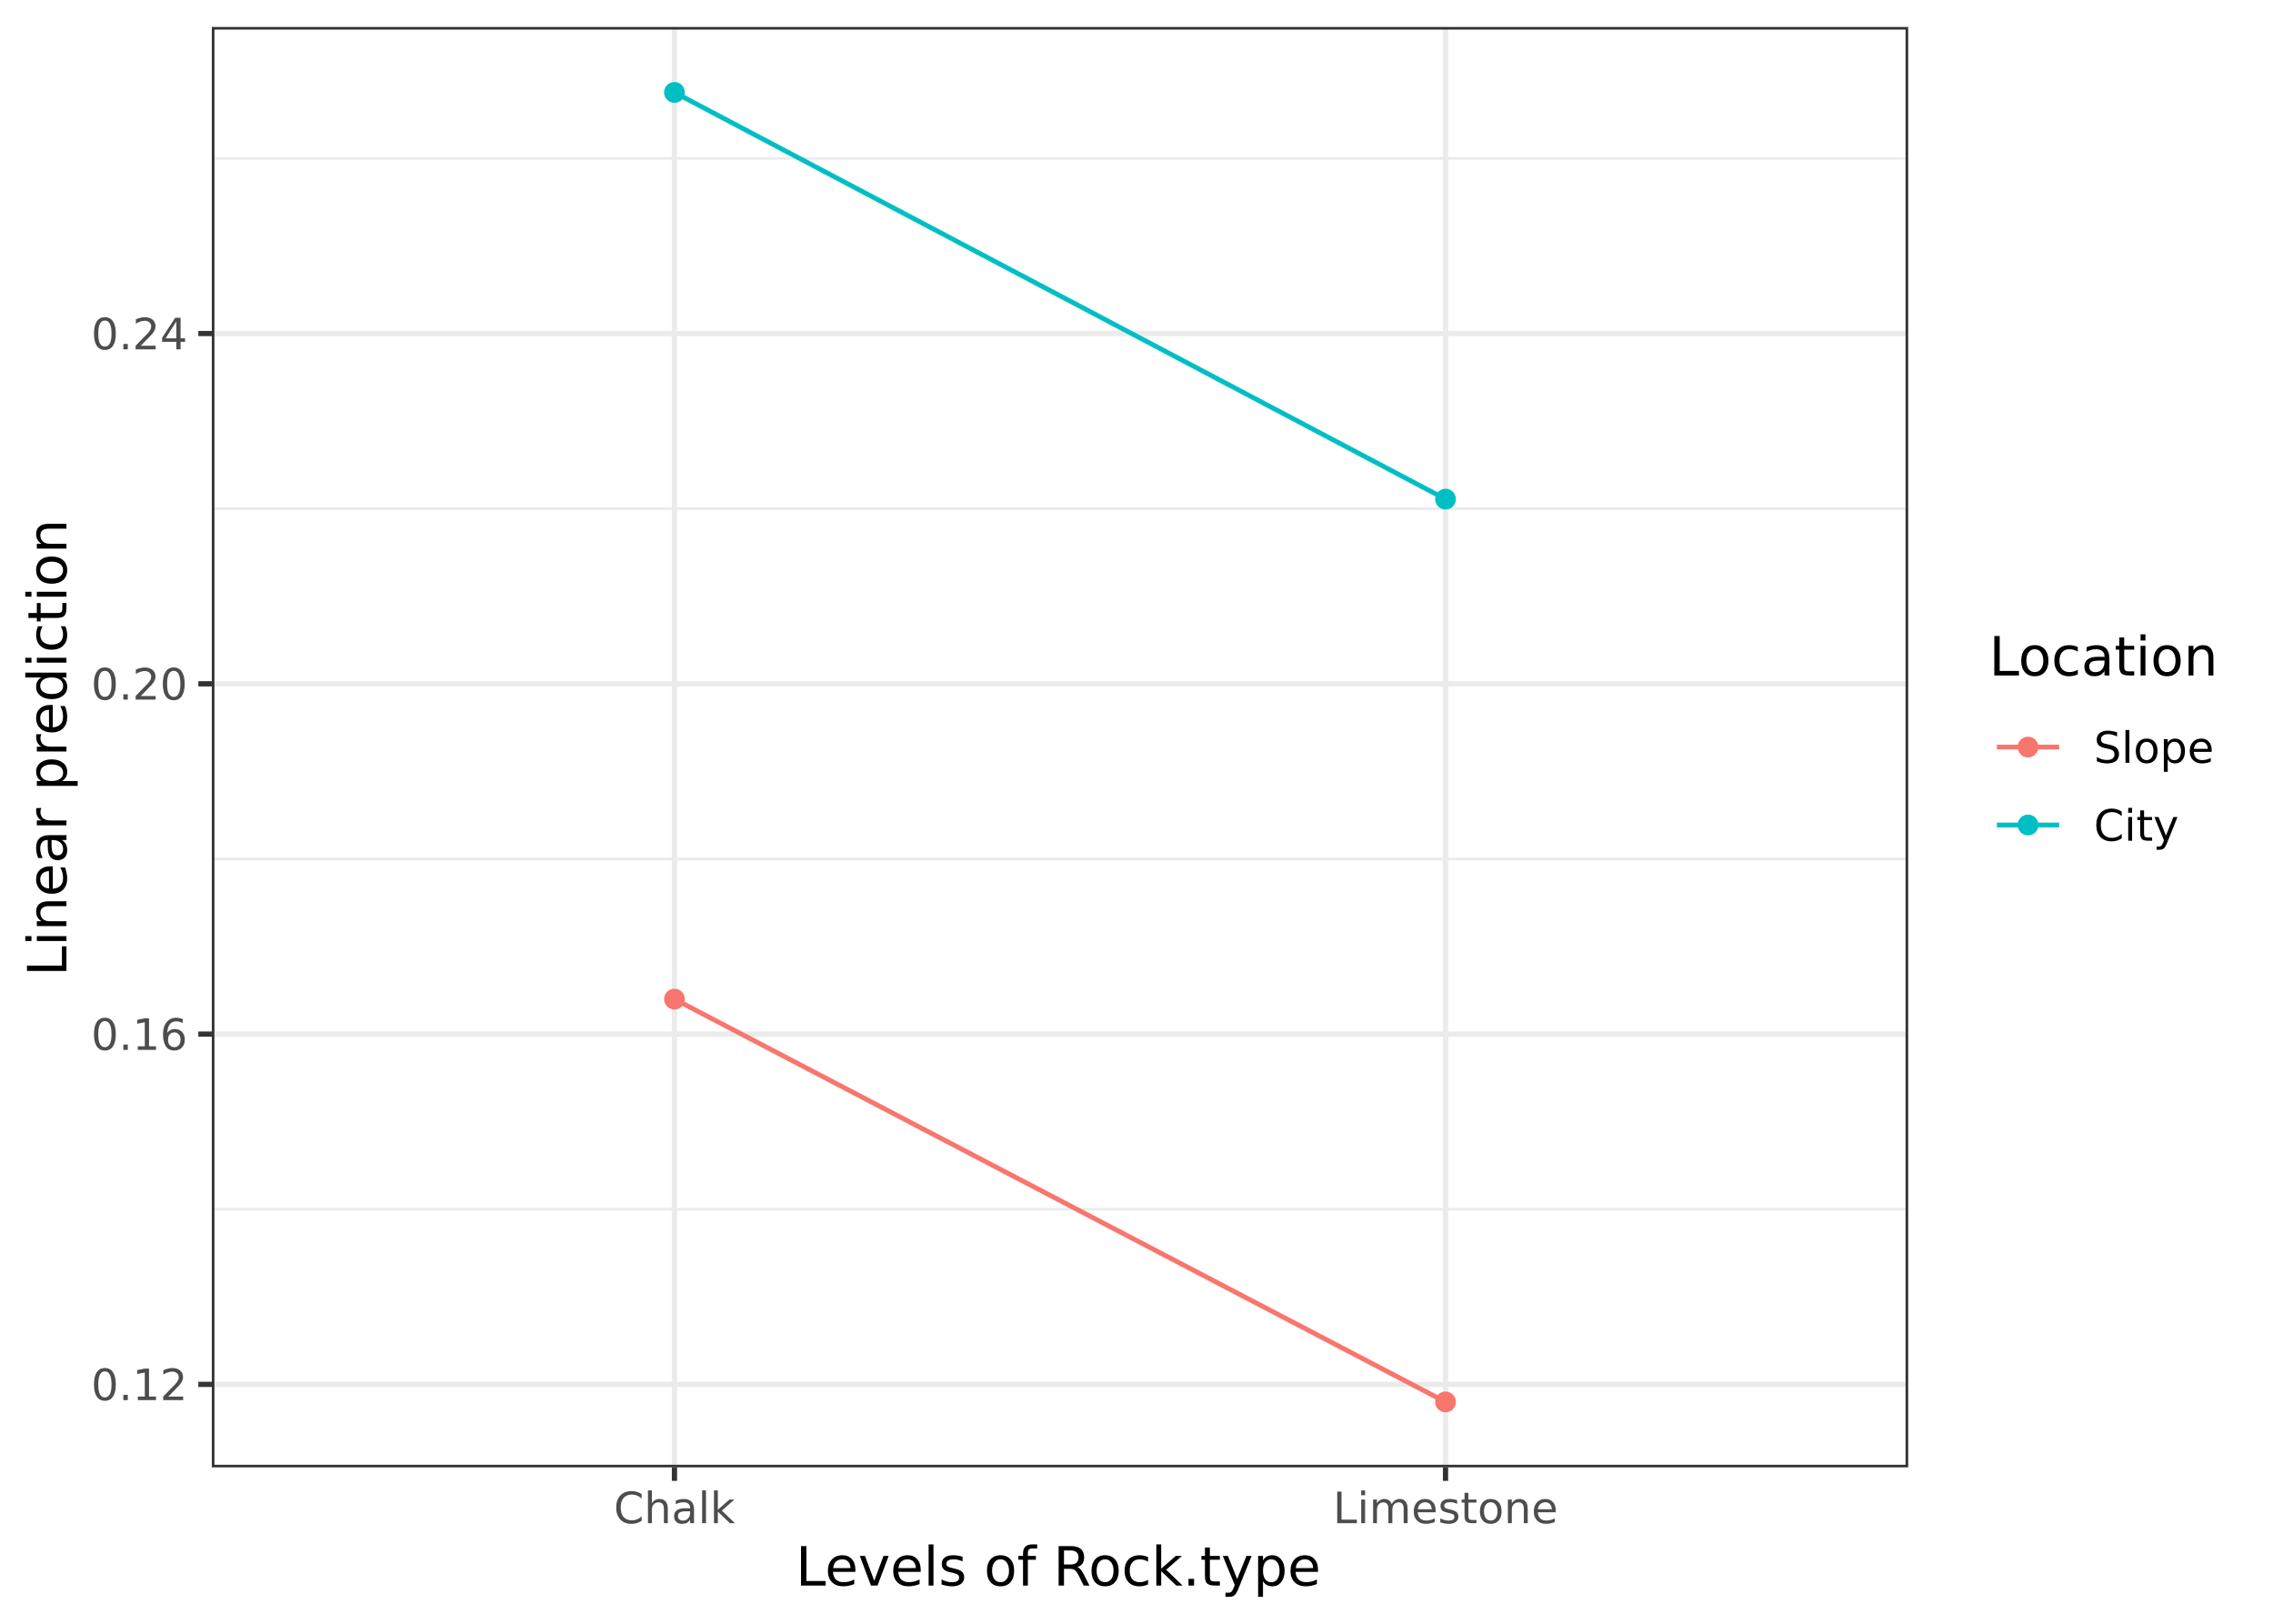
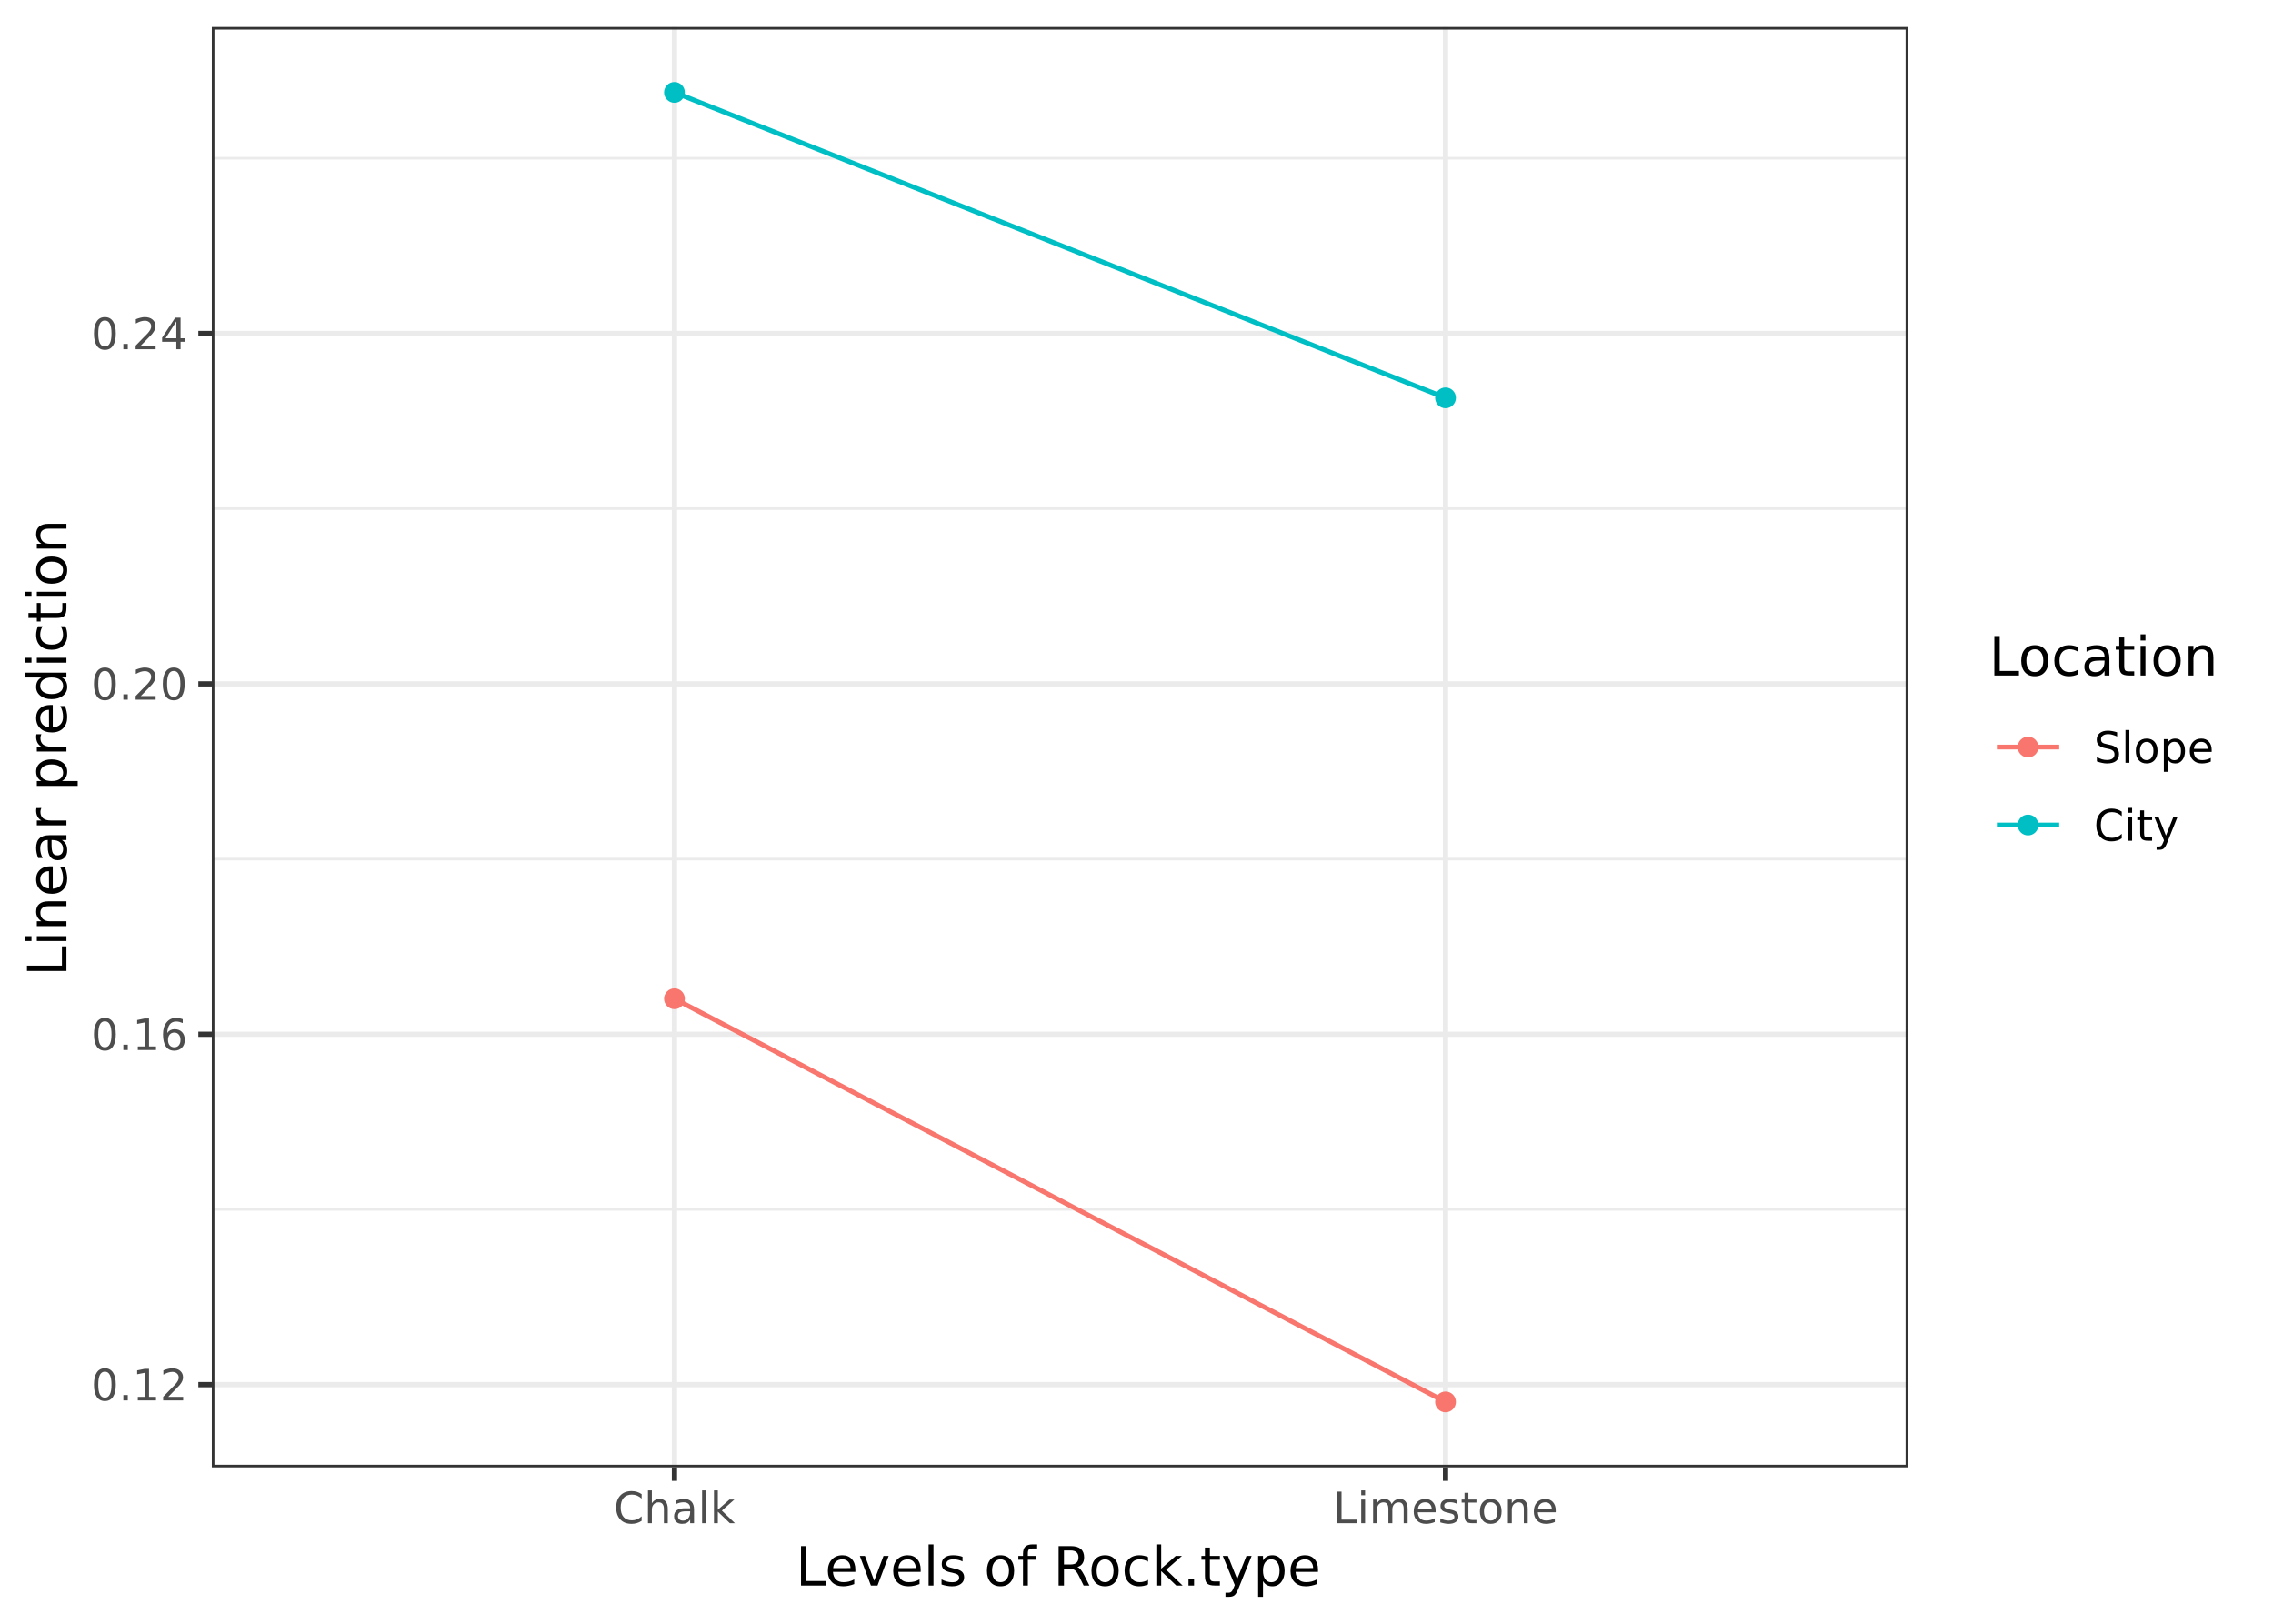
<svg xmlns="http://www.w3.org/2000/svg" viewBox="0 0 504.00 360.00">
  <defs>
    <style type="text/css">
    line, polyline, polygon, path, rect, circle {
      fill: none;
      stroke: #000000;
      stroke-linecap: round;
      stroke-linejoin: round;
      stroke-miterlimit: 10.00;
    }
  </style>
  </defs>
  <rect width="100%" height="100%" style="stroke: none; fill: #FFFFFF;" />
  <rect x="0.00" y="0.00" width="504.00" height="360.00" style="stroke-width: 1.16; stroke: #FFFFFF; fill: #FFFFFF;" />
  <defs>
    <clipPath id="cpNDYuOTd8NDIzLjEwfDMyNS4zM3w1Ljk4">
      <rect x="46.97" y="5.98" width="376.14" height="319.35" />
    </clipPath>
  </defs>
  <rect x="46.97" y="5.98" width="376.14" height="319.35" style="stroke-width: 1.16; stroke: none; fill: #FFFFFF;" clip-path="url(#cpNDYuOTd8NDIzLjEwfDMyNS4zM3w1Ljk4)" />
-   <polyline points="46.97,268.10 423.10,268.10 " style="stroke-width: 0.58; stroke: #EBEBEB; stroke-linecap: butt;" clip-path="url(#cpNDYuOTd8NDIzLjEwfDMyNS4zM3w1Ljk4)" />
-   <polyline points="46.97,190.44 423.10,190.44 " style="stroke-width: 0.58; stroke: #EBEBEB; stroke-linecap: butt;" clip-path="url(#cpNDYuOTd8NDIzLjEwfDMyNS4zM3w1Ljk4)" />
-   <polyline points="46.97,112.78 423.10,112.78 " style="stroke-width: 0.58; stroke: #EBEBEB; stroke-linecap: butt;" clip-path="url(#cpNDYuOTd8NDIzLjEwfDMyNS4zM3w1Ljk4)" />
-   <polyline points="46.97,35.12 423.10,35.12 " style="stroke-width: 0.58; stroke: #EBEBEB; stroke-linecap: butt;" clip-path="url(#cpNDYuOTd8NDIzLjEwfDMyNS4zM3w1Ljk4)" />
-   <polyline points="46.97,306.93 423.10,306.93 " style="stroke-width: 1.16; stroke: #EBEBEB; stroke-linecap: butt;" clip-path="url(#cpNDYuOTd8NDIzLjEwfDMyNS4zM3w1Ljk4)" />
-   <polyline points="46.97,229.27 423.10,229.27 " style="stroke-width: 1.16; stroke: #EBEBEB; stroke-linecap: butt;" clip-path="url(#cpNDYuOTd8NDIzLjEwfDMyNS4zM3w1Ljk4)" />
-   <polyline points="46.97,151.61 423.10,151.61 " style="stroke-width: 1.16; stroke: #EBEBEB; stroke-linecap: butt;" clip-path="url(#cpNDYuOTd8NDIzLjEwfDMyNS4zM3w1Ljk4)" />
-   <polyline points="46.97,73.95 423.10,73.95 " style="stroke-width: 1.16; stroke: #EBEBEB; stroke-linecap: butt;" clip-path="url(#cpNDYuOTd8NDIzLjEwfDMyNS4zM3w1Ljk4)" />
+   <polyline points="46.97,268.14 423.10,268.14 " style="stroke-width: 0.58; stroke: #EBEBEB; stroke-linecap: butt;" clip-path="url(#cpNDYuOTd8NDIzLjEwfDMyNS4zM3w1Ljk4)" />
+   <polyline points="46.97,190.46 423.10,190.46 " style="stroke-width: 0.58; stroke: #EBEBEB; stroke-linecap: butt;" clip-path="url(#cpNDYuOTd8NDIzLjEwfDMyNS4zM3w1Ljk4)" />
+   <polyline points="46.97,112.77 423.10,112.77 " style="stroke-width: 0.58; stroke: #EBEBEB; stroke-linecap: butt;" clip-path="url(#cpNDYuOTd8NDIzLjEwfDMyNS4zM3w1Ljk4)" />
+   <polyline points="46.97,35.09 423.10,35.09 " style="stroke-width: 0.58; stroke: #EBEBEB; stroke-linecap: butt;" clip-path="url(#cpNDYuOTd8NDIzLjEwfDMyNS4zM3w1Ljk4)" />
+   <polyline points="46.97,306.99 423.10,306.99 " style="stroke-width: 1.16; stroke: #EBEBEB; stroke-linecap: butt;" clip-path="url(#cpNDYuOTd8NDIzLjEwfDMyNS4zM3w1Ljk4)" />
+   <polyline points="46.97,229.30 423.10,229.30 " style="stroke-width: 1.16; stroke: #EBEBEB; stroke-linecap: butt;" clip-path="url(#cpNDYuOTd8NDIzLjEwfDMyNS4zM3w1Ljk4)" />
+   <polyline points="46.97,151.62 423.10,151.62 " style="stroke-width: 1.16; stroke: #EBEBEB; stroke-linecap: butt;" clip-path="url(#cpNDYuOTd8NDIzLjEwfDMyNS4zM3w1Ljk4)" />
+   <polyline points="46.97,73.93 423.10,73.93 " style="stroke-width: 1.16; stroke: #EBEBEB; stroke-linecap: butt;" clip-path="url(#cpNDYuOTd8NDIzLjEwfDMyNS4zM3w1Ljk4)" />
  <polyline points="149.55,325.33 149.55,5.98 " style="stroke-width: 1.16; stroke: #EBEBEB; stroke-linecap: butt;" clip-path="url(#cpNDYuOTd8NDIzLjEwfDMyNS4zM3w1Ljk4)" />
  <polyline points="320.52,325.33 320.52,5.98 " style="stroke-width: 1.16; stroke: #EBEBEB; stroke-linecap: butt;" clip-path="url(#cpNDYuOTd8NDIzLjEwfDMyNS4zM3w1Ljk4)" />
-   <circle cx="149.55" cy="221.51" r="1.95" style="stroke-width: 0.71; stroke: #F8766D; fill: #F8766D;" clip-path="url(#cpNDYuOTd8NDIzLjEwfDMyNS4zM3w1Ljk4)" />
+   <circle cx="149.55" cy="221.43" r="1.95" style="stroke-width: 0.71; stroke: #F8766D; fill: #F8766D;" clip-path="url(#cpNDYuOTd8NDIzLjEwfDMyNS4zM3w1Ljk4)" />
  <circle cx="149.55" cy="20.49" r="1.95" style="stroke-width: 0.71; stroke: #00BFC4; fill: #00BFC4;" clip-path="url(#cpNDYuOTd8NDIzLjEwfDMyNS4zM3w1Ljk4)" />
  <circle cx="320.52" cy="310.82" r="1.95" style="stroke-width: 0.71; stroke: #F8766D; fill: #F8766D;" clip-path="url(#cpNDYuOTd8NDIzLjEwfDMyNS4zM3w1Ljk4)" />
-   <circle cx="320.52" cy="110.66" r="1.95" style="stroke-width: 0.71; stroke: #00BFC4; fill: #00BFC4;" clip-path="url(#cpNDYuOTd8NDIzLjEwfDMyNS4zM3w1Ljk4)" />
-   <polyline points="149.55,221.51 320.52,310.82 " style="stroke-width: 1.07; stroke: #F8766D; stroke-linecap: butt;" clip-path="url(#cpNDYuOTd8NDIzLjEwfDMyNS4zM3w1Ljk4)" />
-   <polyline points="149.55,20.49 320.52,110.66 " style="stroke-width: 1.07; stroke: #00BFC4; stroke-linecap: butt;" clip-path="url(#cpNDYuOTd8NDIzLjEwfDMyNS4zM3w1Ljk4)" />
+   <circle cx="320.52" cy="88.21" r="1.95" style="stroke-width: 0.71; stroke: #00BFC4; fill: #00BFC4;" clip-path="url(#cpNDYuOTd8NDIzLjEwfDMyNS4zM3w1Ljk4)" />
+   <polyline points="149.55,221.43 320.52,310.82 " style="stroke-width: 1.07; stroke: #F8766D; stroke-linecap: butt;" clip-path="url(#cpNDYuOTd8NDIzLjEwfDMyNS4zM3w1Ljk4)" />
+   <polyline points="149.55,20.49 320.52,88.21 " style="stroke-width: 1.07; stroke: #00BFC4; stroke-linecap: butt;" clip-path="url(#cpNDYuOTd8NDIzLjEwfDMyNS4zM3w1Ljk4)" />
  <rect x="46.97" y="5.98" width="376.14" height="319.35" style="stroke-width: 1.16; stroke: #333333;" clip-path="url(#cpNDYuOTd8NDIzLjEwfDMyNS4zM3w1Ljk4)" />
  <defs>
    <clipPath id="cpMC4wMHw1MDQuMDB8MzYwLjAwfDAuMDA=">
      <rect x="0.00" y="0.00" width="504.00" height="360.00" />
    </clipPath>
  </defs>
  <g clip-path="url(#cpMC4wMHw1MDQuMDB8MzYwLjAwfDAuMDA=)">
-     <text x="20.21" y="310.43" style="font-size: 9.60px; fill: #4D4D4D; font-family: DejaVu Sans;" textLength="21.38px" lengthAdjust="spacingAndGlyphs">0.12</text>
+     <text x="20.21" y="310.49" style="font-size: 9.60px; fill: #4D4D4D; font-family: DejaVu Sans;" textLength="21.38px" lengthAdjust="spacingAndGlyphs">0.12</text>
  </g>
  <g clip-path="url(#cpMC4wMHw1MDQuMDB8MzYwLjAwfDAuMDA=)">
-     <text x="20.21" y="232.77" style="font-size: 9.60px; fill: #4D4D4D; font-family: DejaVu Sans;" textLength="21.38px" lengthAdjust="spacingAndGlyphs">0.16</text>
+     <text x="20.21" y="232.80" style="font-size: 9.60px; fill: #4D4D4D; font-family: DejaVu Sans;" textLength="21.38px" lengthAdjust="spacingAndGlyphs">0.16</text>
  </g>
  <g clip-path="url(#cpMC4wMHw1MDQuMDB8MzYwLjAwfDAuMDA=)">
-     <text x="20.21" y="155.11" style="font-size: 9.60px; fill: #4D4D4D; font-family: DejaVu Sans;" textLength="21.38px" lengthAdjust="spacingAndGlyphs">0.20</text>
+     <text x="20.21" y="155.12" style="font-size: 9.60px; fill: #4D4D4D; font-family: DejaVu Sans;" textLength="21.38px" lengthAdjust="spacingAndGlyphs">0.20</text>
  </g>
  <g clip-path="url(#cpMC4wMHw1MDQuMDB8MzYwLjAwfDAuMDA=)">
-     <text x="20.21" y="77.45" style="font-size: 9.60px; fill: #4D4D4D; font-family: DejaVu Sans;" textLength="21.38px" lengthAdjust="spacingAndGlyphs">0.24</text>
+     <text x="20.21" y="77.43" style="font-size: 9.60px; fill: #4D4D4D; font-family: DejaVu Sans;" textLength="21.38px" lengthAdjust="spacingAndGlyphs">0.24</text>
  </g>
-   <polyline points="43.98,306.93 46.97,306.93 " style="stroke-width: 1.16; stroke: #333333; stroke-linecap: butt;" clip-path="url(#cpMC4wMHw1MDQuMDB8MzYwLjAwfDAuMDA=)" />
-   <polyline points="43.98,229.27 46.97,229.27 " style="stroke-width: 1.16; stroke: #333333; stroke-linecap: butt;" clip-path="url(#cpMC4wMHw1MDQuMDB8MzYwLjAwfDAuMDA=)" />
-   <polyline points="43.98,151.61 46.97,151.61 " style="stroke-width: 1.16; stroke: #333333; stroke-linecap: butt;" clip-path="url(#cpMC4wMHw1MDQuMDB8MzYwLjAwfDAuMDA=)" />
-   <polyline points="43.98,73.95 46.97,73.95 " style="stroke-width: 1.16; stroke: #333333; stroke-linecap: butt;" clip-path="url(#cpMC4wMHw1MDQuMDB8MzYwLjAwfDAuMDA=)" />
+   <polyline points="43.98,306.99 46.97,306.99 " style="stroke-width: 1.16; stroke: #333333; stroke-linecap: butt;" clip-path="url(#cpMC4wMHw1MDQuMDB8MzYwLjAwfDAuMDA=)" />
+   <polyline points="43.98,229.30 46.97,229.30 " style="stroke-width: 1.16; stroke: #333333; stroke-linecap: butt;" clip-path="url(#cpMC4wMHw1MDQuMDB8MzYwLjAwfDAuMDA=)" />
+   <polyline points="43.98,151.62 46.97,151.62 " style="stroke-width: 1.16; stroke: #333333; stroke-linecap: butt;" clip-path="url(#cpMC4wMHw1MDQuMDB8MzYwLjAwfDAuMDA=)" />
+   <polyline points="43.98,73.93 46.97,73.93 " style="stroke-width: 1.16; stroke: #333333; stroke-linecap: butt;" clip-path="url(#cpMC4wMHw1MDQuMDB8MzYwLjAwfDAuMDA=)" />
  <polyline points="149.55,328.32 149.55,325.33 " style="stroke-width: 1.16; stroke: #333333; stroke-linecap: butt;" clip-path="url(#cpMC4wMHw1MDQuMDB8MzYwLjAwfDAuMDA=)" />
  <polyline points="320.52,328.32 320.52,325.33 " style="stroke-width: 1.16; stroke: #333333; stroke-linecap: butt;" clip-path="url(#cpMC4wMHw1MDQuMDB8MzYwLjAwfDAuMDA=)" />
  <g clip-path="url(#cpMC4wMHw1MDQuMDB8MzYwLjAwfDAuMDA=)">
    <text x="136.10" y="337.71" style="font-size: 9.60px; fill: #4D4D4D; font-family: DejaVu Sans;" textLength="26.90px" lengthAdjust="spacingAndGlyphs">Chalk</text>
  </g>
  <g clip-path="url(#cpMC4wMHw1MDQuMDB8MzYwLjAwfDAuMDA=)">
    <text x="295.57" y="337.71" style="font-size: 9.60px; fill: #4D4D4D; font-family: DejaVu Sans;" textLength="49.90px" lengthAdjust="spacingAndGlyphs">Limestone</text>
  </g>
  <g clip-path="url(#cpMC4wMHw1MDQuMDB8MzYwLjAwfDAuMDA=)">
    <text x="176.44" y="351.53" style="font-size: 12.00px; font-family: DejaVu Sans;" textLength="117.18px" lengthAdjust="spacingAndGlyphs">Levels of Rock.type</text>
  </g>
  <g clip-path="url(#cpMC4wMHw1MDQuMDB8MzYwLjAwfDAuMDA=)">
    <text transform="translate(14.73,216.44) rotate(-90)" style="font-size: 12.00px; font-family: DejaVu Sans;" textLength="101.58px" lengthAdjust="spacingAndGlyphs">Linear prediction</text>
  </g>
  <rect x="435.06" y="133.79" width="62.96" height="63.74" style="stroke-width: 1.16; stroke: none; fill: #FFFFFF;" clip-path="url(#cpMC4wMHw1MDQuMDB8MzYwLjAwfDAuMDA=)" />
  <g clip-path="url(#cpMC4wMHw1MDQuMDB8MzYwLjAwfDAuMDA=)">
    <text x="441.04" y="149.76" style="font-size: 12.00px; font-family: DejaVu Sans;" textLength="50.96px" lengthAdjust="spacingAndGlyphs">Location</text>
  </g>
  <rect x="441.04" y="156.99" width="17.28" height="17.28" style="stroke-width: 1.16; stroke: none; fill: #FFFFFF;" clip-path="url(#cpMC4wMHw1MDQuMDB8MzYwLjAwfDAuMDA=)" />
  <circle cx="449.68" cy="165.63" r="1.95" style="stroke-width: 0.71; stroke: #F8766D; fill: #F8766D;" clip-path="url(#cpMC4wMHw1MDQuMDB8MzYwLjAwfDAuMDA=)" />
  <line x1="442.77" y1="165.63" x2="456.59" y2="165.63" style="stroke-width: 1.07; stroke: #F8766D; stroke-linecap: butt;" clip-path="url(#cpMC4wMHw1MDQuMDB8MzYwLjAwfDAuMDA=)" />
  <rect x="441.04" y="174.27" width="17.28" height="17.28" style="stroke-width: 1.16; stroke: none; fill: #FFFFFF;" clip-path="url(#cpMC4wMHw1MDQuMDB8MzYwLjAwfDAuMDA=)" />
  <circle cx="449.68" cy="182.91" r="1.95" style="stroke-width: 0.71; stroke: #00BFC4; fill: #00BFC4;" clip-path="url(#cpMC4wMHw1MDQuMDB8MzYwLjAwfDAuMDA=)" />
  <line x1="442.77" y1="182.91" x2="456.59" y2="182.91" style="stroke-width: 1.07; stroke: #00BFC4; stroke-linecap: butt;" clip-path="url(#cpMC4wMHw1MDQuMDB8MzYwLjAwfDAuMDA=)" />
  <g clip-path="url(#cpMC4wMHw1MDQuMDB8MzYwLjAwfDAuMDA=)">
    <text x="464.29" y="169.12" style="font-size: 9.60px; font-family: DejaVu Sans;" textLength="26.63px" lengthAdjust="spacingAndGlyphs">Slope</text>
  </g>
  <g clip-path="url(#cpMC4wMHw1MDQuMDB8MzYwLjAwfDAuMDA=)">
    <text x="464.29" y="186.40" style="font-size: 9.60px; font-family: DejaVu Sans;" textLength="18.82px" lengthAdjust="spacingAndGlyphs">City</text>
  </g>
</svg>
